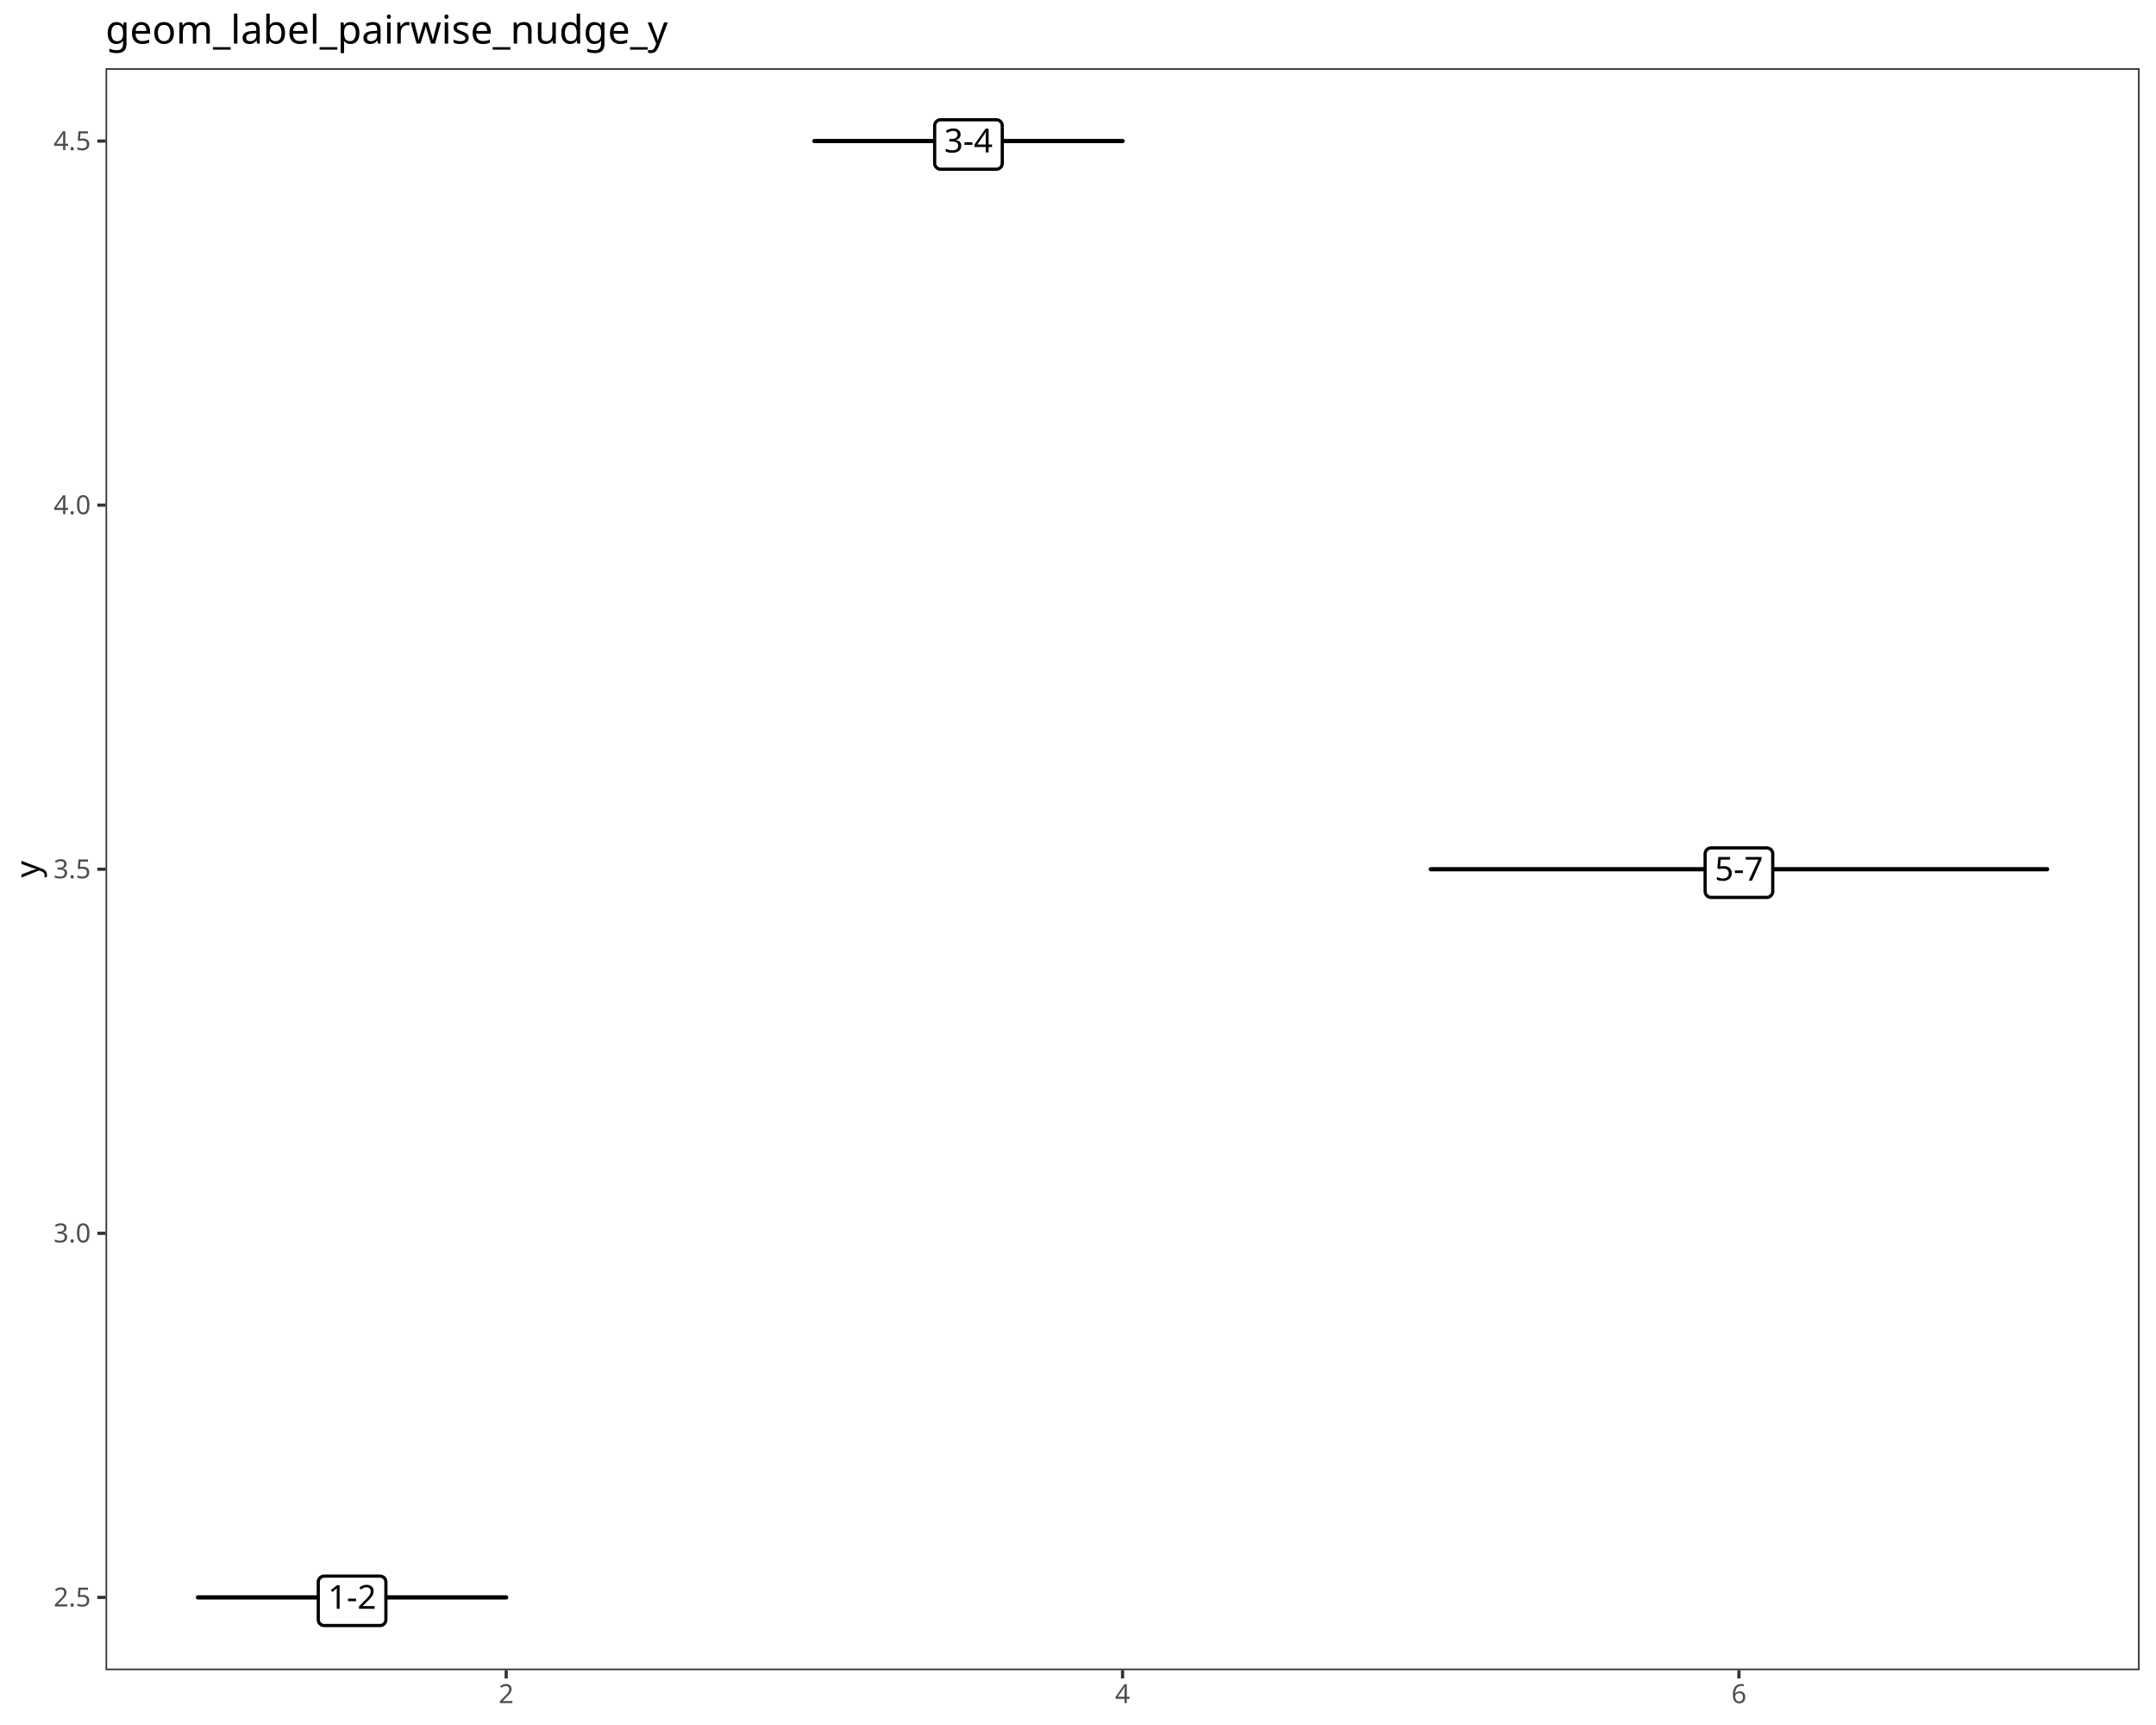
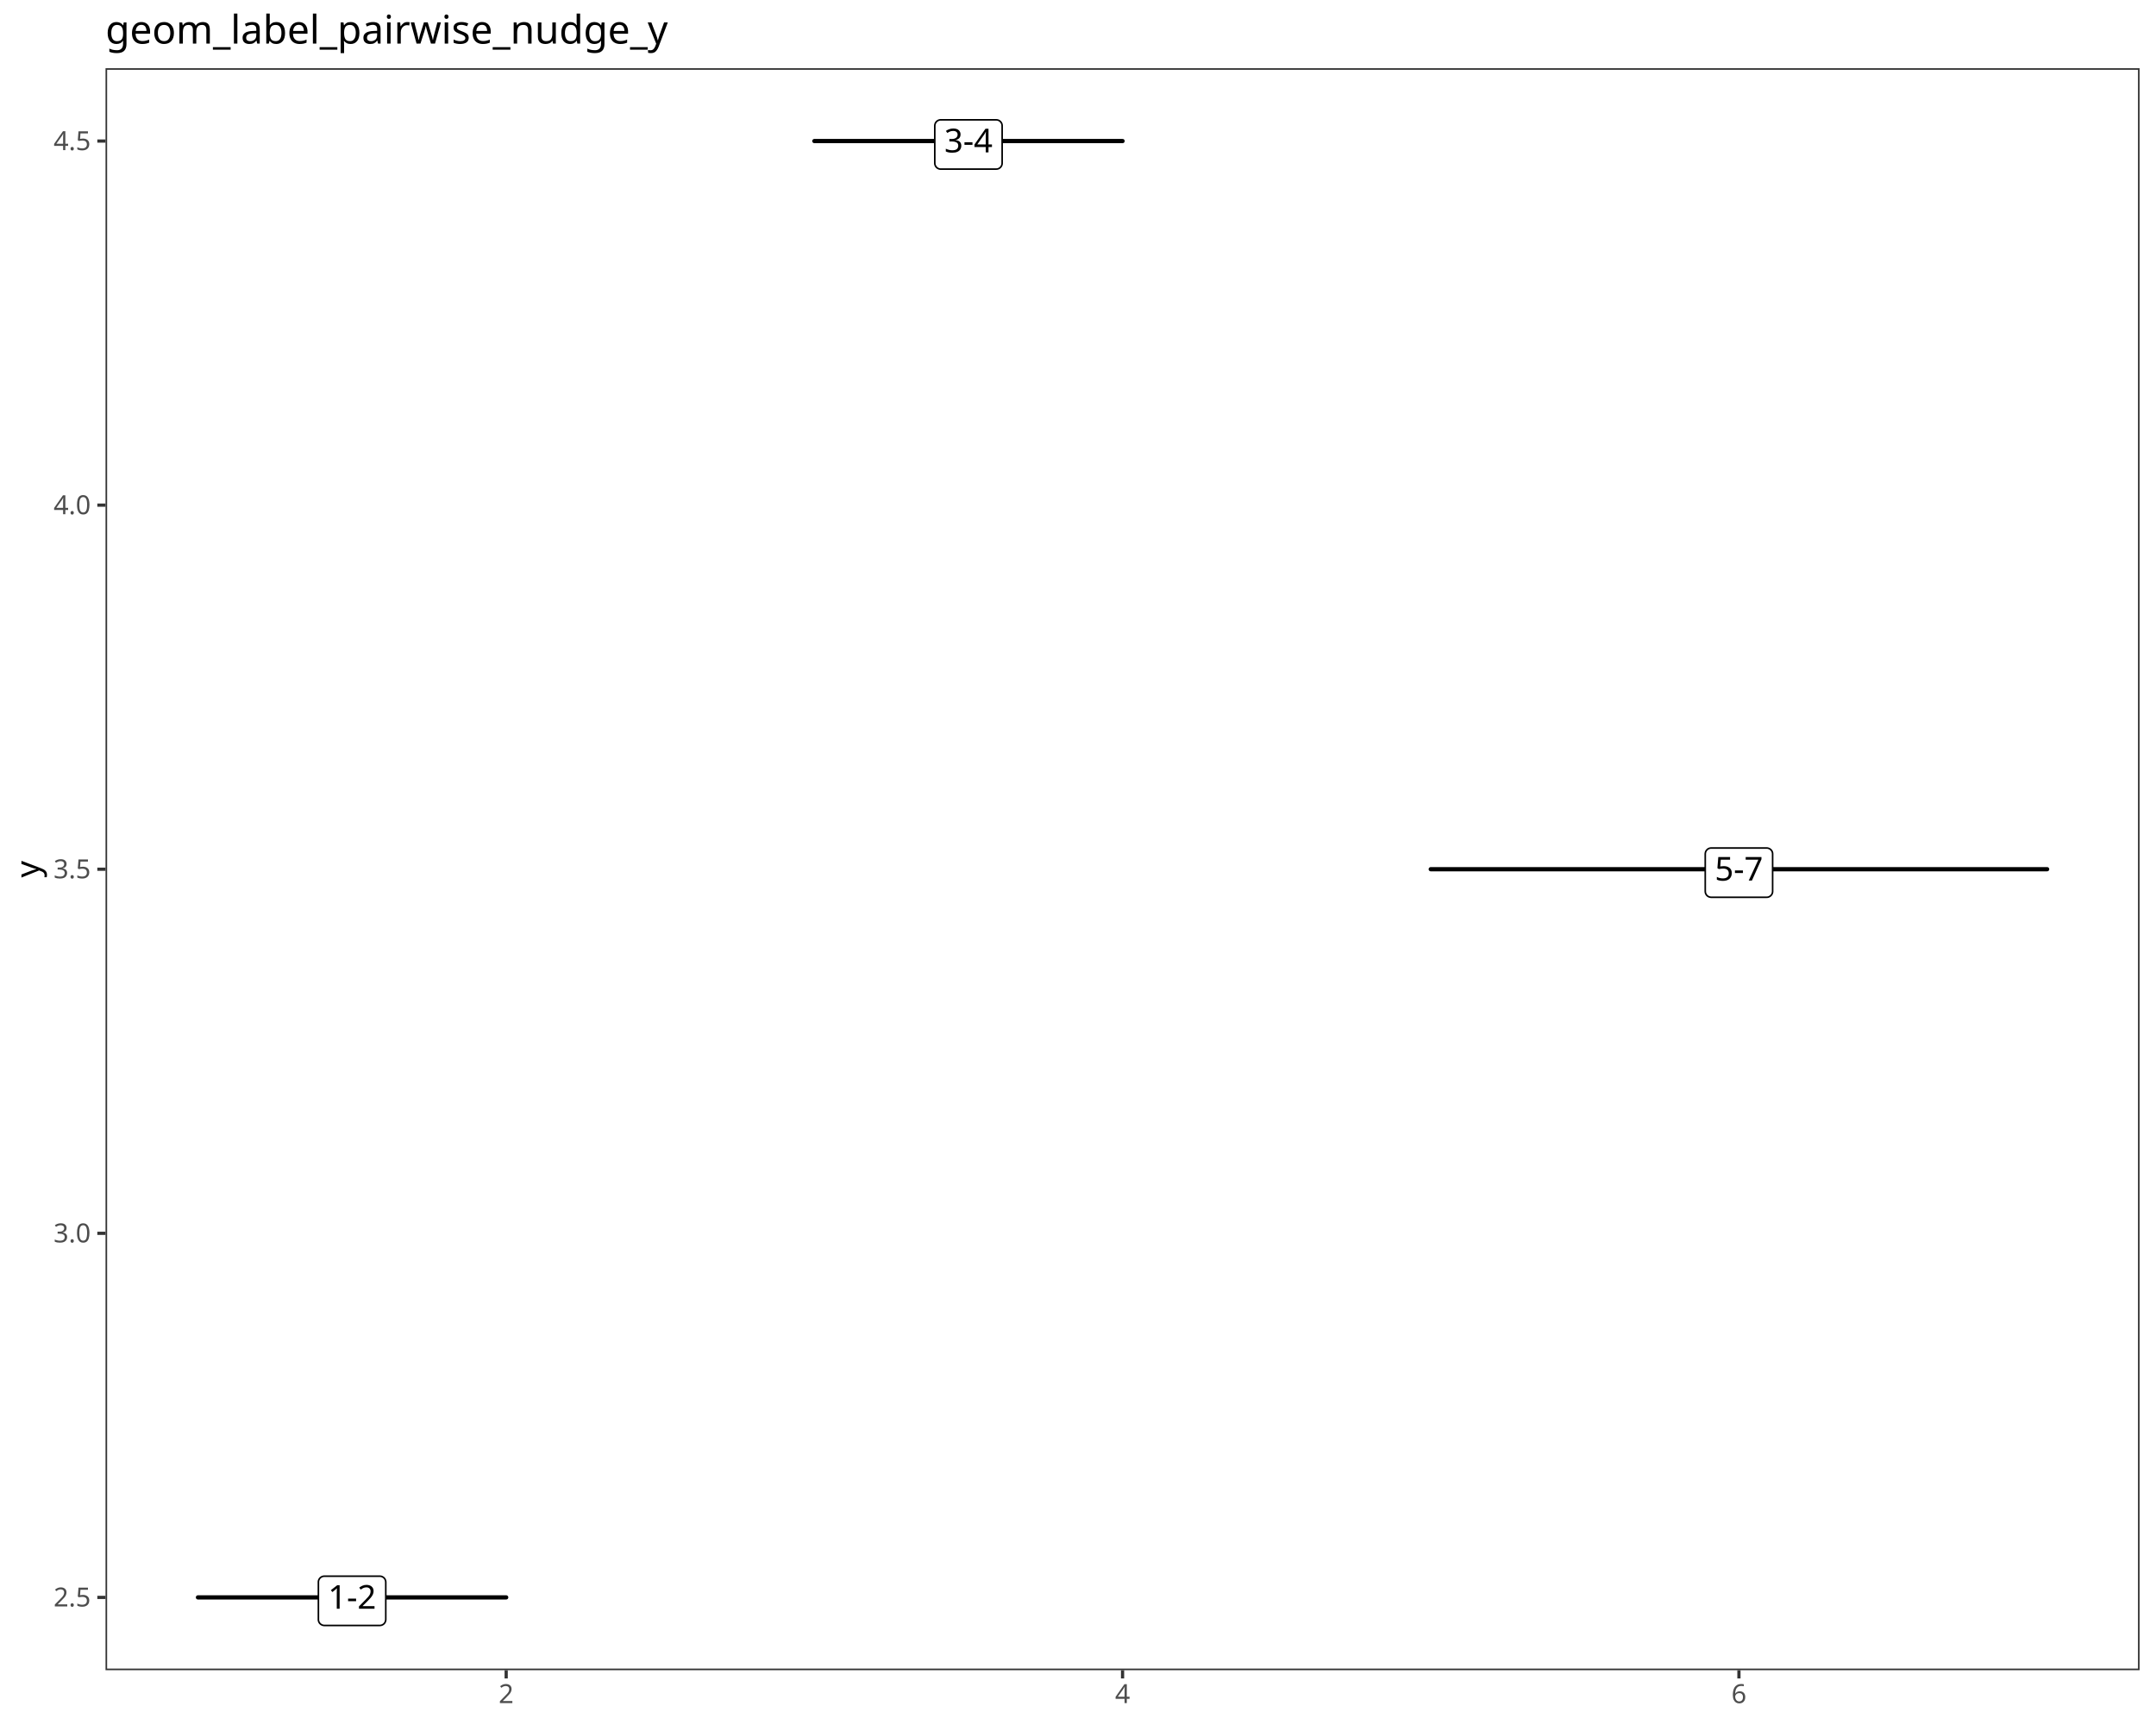
<svg xmlns="http://www.w3.org/2000/svg" class="svglite" data-engine-version="2.0" width="720.00pt" height="576.00pt" viewBox="0 0 720.00 576.00">
  <defs>
    <style type="text/css">
    .svglite line, .svglite polyline, .svglite polygon, .svglite path, .svglite rect, .svglite circle {
      fill: none;
      stroke: #000000;
      stroke-linecap: round;
      stroke-linejoin: round;
      stroke-miterlimit: 10.00;
    }
  </style>
  </defs>
  <rect width="100%" height="100%" style="stroke: none; fill: #FFFFFF;" />
  <defs>
    <clipPath id="cpMC4wMHw3MjAuMDB8MC4wMHw1NzYuMDA=">
      <rect x="0.00" y="0.00" width="720.00" height="576.00" />
    </clipPath>
  </defs>
  <g clip-path="url(#cpMC4wMHw3MjAuMDB8MC4wMHw1NzYuMDA=)">
    <rect x="0.00" y="0.00" width="720.00" height="576.00" style="stroke-width: 1.07; stroke: #FFFFFF; fill: #FFFFFF;" />
  </g>
  <defs>
    <clipPath id="cpMzUuMjR8NzE0LjUyfDIyLjc4fDU1Ny43MQ==">
      <rect x="35.24" y="22.78" width="679.28" height="534.92" />
    </clipPath>
  </defs>
  <g clip-path="url(#cpMzUuMjR8NzE0LjUyfDIyLjc4fDU1Ny43MQ==)">
    <rect x="35.24" y="22.78" width="679.28" height="534.92" style="stroke-width: 1.07; stroke: none; fill: #FFFFFF;" />
    <line x1="66.11" y1="533.39" x2="169.04" y2="533.39" style="stroke-width: 1.42;" />
-     <polygon points="108.27,542.79 126.88,542.79 126.80,542.79 127.12,542.78 127.43,542.72 127.73,542.60 128.01,542.44 128.26,542.24 128.47,542.00 128.64,541.73 128.76,541.44 128.84,541.13 128.87,540.81 128.87,540.81 128.87,528.27 128.87,528.27 128.84,527.95 128.76,527.64 128.64,527.34 128.47,527.07 128.26,526.83 128.01,526.63 127.73,526.47 127.43,526.36 127.12,526.30 126.88,526.28 108.27,526.28 108.51,526.30 108.19,526.28 107.87,526.32 107.57,526.41 107.28,526.55 107.02,526.73 106.78,526.95 106.59,527.21 106.44,527.49 106.34,527.79 106.29,528.11 106.29,528.27 106.29,540.81 106.29,540.65 106.29,540.97 106.34,541.28 106.44,541.59 106.59,541.87 106.78,542.12 107.02,542.35 107.28,542.53 107.57,542.66 107.87,542.75 108.19,542.79 " style="stroke-width: 1.07; fill: #FFFFFF;" />
-     <text x="117.58" y="537.19" text-anchor="middle" style="font-size: 11.04px; font-family: sans;" textLength="15.96px" lengthAdjust="spacingAndGlyphs">1-2</text>
+     <polygon points="108.31,542.76 126.85,542.76 126.77,542.76 127.08,542.75 127.40,542.68 127.69,542.57 127.97,542.41 128.22,542.21 128.43,541.97 128.60,541.70 128.72,541.41 128.80,541.10 128.83,540.78 128.83,540.78 128.83,528.29 128.83,528.29 128.80,527.97 128.72,527.66 128.60,527.37 128.43,527.10 128.22,526.86 127.97,526.66 127.69,526.50 127.40,526.38 127.08,526.32 126.85,526.31 108.31,526.31 108.54,526.32 108.23,526.31 107.91,526.35 107.60,526.43 107.32,526.57 107.05,526.75 106.82,526.97 106.63,527.23 106.48,527.51 106.38,527.81 106.33,528.13 106.33,528.29 106.33,540.78 106.33,540.62 106.33,540.94 106.38,541.25 106.48,541.56 106.63,541.84 106.82,542.09 107.05,542.31 107.32,542.49 107.60,542.63 107.91,542.72 108.23,542.76 " style="stroke-width: 0.53; fill: #FFFFFF;" />
+     <text x="117.58" y="537.18" text-anchor="middle" style="font-size: 11.00px; font-family: sans;" textLength="15.90px" lengthAdjust="spacingAndGlyphs">1-2</text>
    <line x1="271.96" y1="47.10" x2="374.88" y2="47.10" style="stroke-width: 1.42;" />
-     <polygon points="314.12,56.50 332.72,56.50 332.64,56.50 332.96,56.49 333.27,56.42 333.57,56.31 333.85,56.15 334.10,55.95 334.31,55.71 334.48,55.44 334.61,55.14 334.68,54.83 334.71,54.51 334.71,54.51 334.71,41.97 334.71,41.97 334.68,41.66 334.61,41.35 334.48,41.05 334.31,40.78 334.10,40.54 333.85,40.34 333.57,40.18 333.27,40.07 332.96,40.00 332.72,39.99 314.12,39.99 314.36,40.00 314.04,39.99 313.72,40.03 313.41,40.12 313.12,40.25 312.86,40.44 312.63,40.66 312.44,40.91 312.29,41.20 312.19,41.50 312.13,41.81 312.13,41.97 312.13,54.51 312.13,54.35 312.13,54.67 312.19,54.99 312.29,55.29 312.44,55.58 312.63,55.83 312.86,56.05 313.12,56.23 313.41,56.37 313.72,56.46 314.04,56.50 " style="stroke-width: 1.07; fill: #FFFFFF;" />
-     <text x="323.42" y="50.90" text-anchor="middle" style="font-size: 11.04px; font-family: sans;" textLength="15.96px" lengthAdjust="spacingAndGlyphs">3-4</text>
+     <polygon points="314.15,56.47 332.69,56.47 332.61,56.47 332.93,56.45 333.24,56.39 333.54,56.28 333.81,56.12 334.06,55.91 334.27,55.68 334.44,55.41 334.57,55.11 334.64,54.80 334.67,54.49 334.67,54.49 334.67,41.99 334.67,41.99 334.64,41.68 334.57,41.37 334.44,41.07 334.27,40.80 334.06,40.57 333.81,40.36 333.54,40.20 333.24,40.09 332.93,40.03 332.69,40.01 314.15,40.01 314.39,40.03 314.07,40.01 313.75,40.05 313.45,40.14 313.16,40.28 312.90,40.46 312.67,40.68 312.48,40.93 312.33,41.22 312.23,41.52 312.18,41.83 312.17,41.99 312.17,54.49 312.18,54.33 312.18,54.65 312.23,54.96 312.33,55.26 312.48,55.55 312.67,55.80 312.90,56.02 313.16,56.20 313.45,56.34 313.75,56.43 314.07,56.47 " style="stroke-width: 0.53; fill: #FFFFFF;" />
+     <text x="323.42" y="50.88" text-anchor="middle" style="font-size: 11.00px; font-family: sans;" textLength="15.90px" lengthAdjust="spacingAndGlyphs">3-4</text>
    <line x1="477.80" y1="290.24" x2="683.64" y2="290.24" style="stroke-width: 1.42;" />
-     <polygon points="571.42,299.65 590.03,299.65 589.95,299.65 590.27,299.63 590.58,299.57 590.88,299.46 591.15,299.30 591.40,299.09 591.61,298.85 591.79,298.58 591.91,298.29 591.99,297.98 592.01,297.66 592.01,297.66 592.01,285.12 592.01,285.12 591.99,284.80 591.91,284.49 591.79,284.20 591.61,283.93 591.40,283.69 591.15,283.49 590.88,283.33 590.58,283.21 590.27,283.15 590.03,283.13 571.42,283.13 571.66,283.15 571.34,283.14 571.02,283.17 570.71,283.26 570.43,283.40 570.16,283.58 569.93,283.80 569.74,284.06 569.59,284.34 569.49,284.65 569.44,284.96 569.43,285.12 569.43,297.66 569.44,297.50 569.44,297.82 569.49,298.14 569.59,298.44 569.74,298.72 569.93,298.98 570.16,299.20 570.43,299.38 570.71,299.52 571.02,299.61 571.34,299.65 " style="stroke-width: 1.07; fill: #FFFFFF;" />
-     <text x="580.72" y="294.04" text-anchor="middle" style="font-size: 11.04px; font-family: sans;" textLength="15.96px" lengthAdjust="spacingAndGlyphs">5-7</text>
+     <polygon points="571.45,299.61 589.99,299.61 589.91,299.61 590.23,299.60 590.54,299.54 590.84,299.42 591.12,299.26 591.36,299.06 591.58,298.82 591.75,298.55 591.87,298.26 591.95,297.95 591.97,297.63 591.97,297.63 591.97,285.14 591.97,285.14 591.95,284.82 591.87,284.51 591.75,284.22 591.58,283.95 591.36,283.71 591.12,283.51 590.84,283.35 590.54,283.24 590.23,283.17 589.99,283.16 571.45,283.16 571.69,283.17 571.37,283.16 571.06,283.20 570.75,283.29 570.46,283.42 570.20,283.61 569.97,283.83 569.78,284.08 569.63,284.36 569.53,284.67 569.48,284.98 569.47,285.14 569.47,297.63 569.48,297.47 569.48,297.79 569.53,298.11 569.63,298.41 569.78,298.69 569.97,298.95 570.20,299.17 570.46,299.35 570.75,299.48 571.06,299.57 571.37,299.61 " style="stroke-width: 0.53; fill: #FFFFFF;" />
+     <text x="580.72" y="294.03" text-anchor="middle" style="font-size: 11.00px; font-family: sans;" textLength="15.90px" lengthAdjust="spacingAndGlyphs">5-7</text>
    <rect x="35.24" y="22.78" width="679.28" height="534.92" style="stroke-width: 1.07; stroke: #333333;" />
  </g>
  <g clip-path="url(#cpMC4wMHw3MjAuMDB8MC4wMHw1NzYuMDA=)">
    <text x="30.31" y="536.42" text-anchor="end" style="font-size: 8.80px; fill: #4D4D4D; font-family: sans;" textLength="12.23px" lengthAdjust="spacingAndGlyphs">2.5</text>
    <text x="30.31" y="414.85" text-anchor="end" style="font-size: 8.80px; fill: #4D4D4D; font-family: sans;" textLength="12.23px" lengthAdjust="spacingAndGlyphs">3.0</text>
    <text x="30.31" y="293.27" text-anchor="end" style="font-size: 8.80px; fill: #4D4D4D; font-family: sans;" textLength="12.23px" lengthAdjust="spacingAndGlyphs">3.5</text>
    <text x="30.31" y="171.70" text-anchor="end" style="font-size: 8.80px; fill: #4D4D4D; font-family: sans;" textLength="12.23px" lengthAdjust="spacingAndGlyphs">4.0</text>
    <text x="30.31" y="50.13" text-anchor="end" style="font-size: 8.80px; fill: #4D4D4D; font-family: sans;" textLength="12.23px" lengthAdjust="spacingAndGlyphs">4.5</text>
    <polyline points="32.50,533.39 35.24,533.39 " style="stroke-width: 1.07; stroke: #333333; stroke-linecap: butt;" />
    <polyline points="32.50,411.82 35.24,411.82 " style="stroke-width: 1.07; stroke: #333333; stroke-linecap: butt;" />
    <polyline points="32.50,290.24 35.24,290.24 " style="stroke-width: 1.07; stroke: #333333; stroke-linecap: butt;" />
    <polyline points="32.50,168.67 35.24,168.67 " style="stroke-width: 1.07; stroke: #333333; stroke-linecap: butt;" />
    <polyline points="32.50,47.10 35.24,47.10 " style="stroke-width: 1.07; stroke: #333333; stroke-linecap: butt;" />
    <polyline points="169.04,560.45 169.04,557.71 " style="stroke-width: 1.07; stroke: #333333; stroke-linecap: butt;" />
    <polyline points="374.88,560.45 374.88,557.71 " style="stroke-width: 1.07; stroke: #333333; stroke-linecap: butt;" />
    <polyline points="580.72,560.45 580.72,557.71 " style="stroke-width: 1.07; stroke: #333333; stroke-linecap: butt;" />
    <text x="169.04" y="568.69" text-anchor="middle" style="font-size: 8.80px; fill: #4D4D4D; font-family: sans;" textLength="4.89px" lengthAdjust="spacingAndGlyphs">2</text>
    <text x="374.88" y="568.69" text-anchor="middle" style="font-size: 8.80px; fill: #4D4D4D; font-family: sans;" textLength="4.89px" lengthAdjust="spacingAndGlyphs">4</text>
    <text x="580.72" y="568.69" text-anchor="middle" style="font-size: 8.80px; fill: #4D4D4D; font-family: sans;" textLength="4.89px" lengthAdjust="spacingAndGlyphs">6</text>
    <text transform="translate(13.05,290.24) rotate(-90)" text-anchor="middle" style="font-size: 11.00px; font-family: sans;" textLength="5.50px" lengthAdjust="spacingAndGlyphs">y</text>
    <text x="35.24" y="14.56" style="font-size: 13.20px; font-family: sans;" textLength="182.02px" lengthAdjust="spacingAndGlyphs">geom_label_pairwise_nudge_y</text>
  </g>
</svg>
